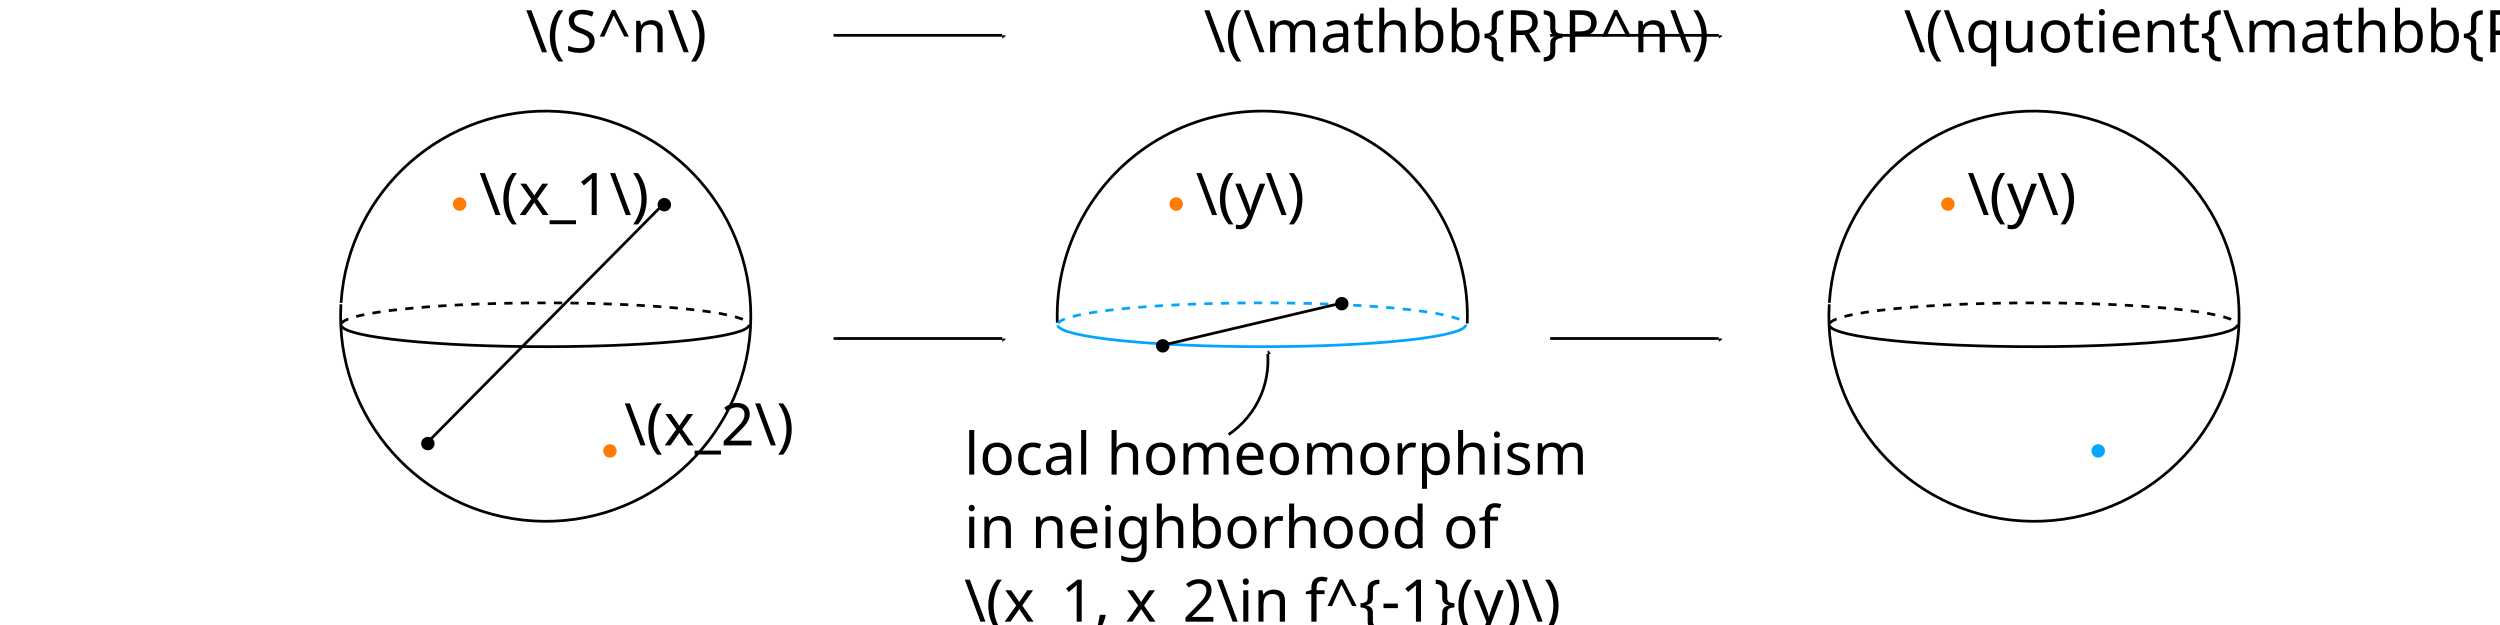
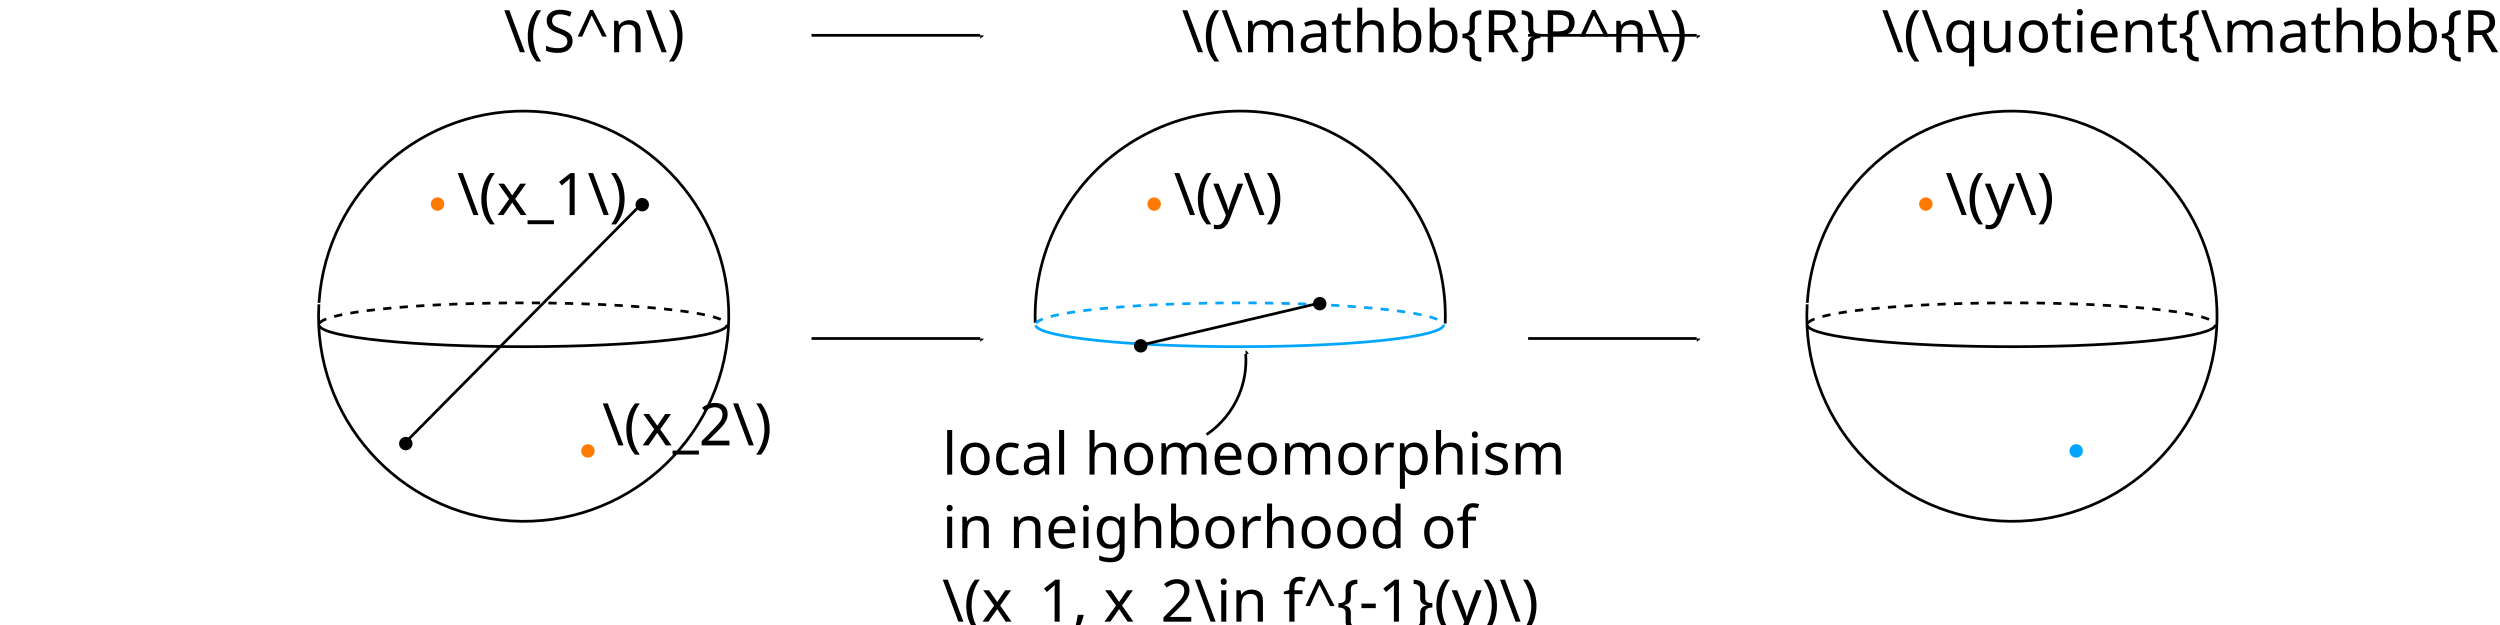
<svg xmlns="http://www.w3.org/2000/svg" width="240mm" height="60mm" viewBox="0 0 240 60" version="1.1" id="svg8">
  <defs id="defs2">
    <marker id="marker-arrow-1" orient="auto-start-reverse" refY="0" refX="0" markerHeight="3" markerWidth="2">
      <g transform="scale(1.393333)" id="g10025">
        <path d="M -1.554,2.072 C -1.425,1.295 0,0.13 0.389,0 0,-0.13 -1.425,-1.295 -1.554,-2.072" style="fill:none;stroke:#000000;stroke-linecap:round;stroke-linejoin:round;stroke-miterlimit:10;stroke-dasharray:none;stroke-opacity:1" id="path10023" />
+ 

0" /&gt;
   </g>
    </marker>
    <marker id="marker-arrow-1-1" orient="auto-start-reverse" refY="0" refX="0" markerHeight="3" markerWidth="2">
      <g transform="scale(1.393333)" id="g22261">
        <path d="M -1.554,2.072 C -1.425,1.295 0,0.13 0.389,0 0,-0.13 -1.425,-1.295 -1.554,-2.072" style="fill:none;stroke:#000000;stroke-linecap:round;stroke-linejoin:round;stroke-miterlimit:10;stroke-dasharray:none;stroke-opacity:1" id="path22259" />

+ 
0" /&gt;
   </g>
    </marker>
  </defs>
  <g id="layer1" transform="translate(0,-177)">
-     <text xml:space="preserve" style="font-size:5.644px;line-height:1.25;font-family:sans-serif;letter-spacing:0px;word-spacing:0px;stroke-width:0.265" x="50.465" y="182.017" id="text913">
-       <tspan id="tspan911" style="stroke-width:0.265" x="50.465" y="182.017">\(S^n\)</tspan>
+     <text xml:space="preserve" style="font-size:5.644px;line-height:1.25;font-family:sans-serif;letter-spacing:0px;word-spacing:0px;stroke-width:0.265" x="48.349" y="182.017" id="text913">
+       <tspan id="tspan911" style="stroke-width:0.265" x="48.349" y="182.017">\(S^n\)</tspan>
    </text>
-     <text xml:space="preserve" style="font-size:5.644px;line-height:1.25;font-family:sans-serif;letter-spacing:0px;word-spacing:0px;stroke-width:0.265" x="115.553" y="182.017" id="text997">
-       <tspan id="tspan995" style="stroke-width:0.265" x="115.553" y="182.017">\(\mathbb{R}P^n\)</tspan>
+     <text xml:space="preserve" style="font-size:5.644px;line-height:1.25;font-family:sans-serif;letter-spacing:0px;word-spacing:0px;stroke-width:0.265" x="113.436" y="182.017" id="text997">
+       <tspan id="tspan995" style="stroke-width:0.265" x="113.436" y="182.017">\(\mathbb{R}P^n\)</tspan>
    </text>
-     <text xml:space="preserve" style="font-size:5.644px;line-height:1.25;font-family:sans-serif;letter-spacing:0px;word-spacing:0px;stroke-width:0.265" x="182.757" y="182.017" id="text2921">
-       <tspan id="tspan2919" style="stroke-width:0.265" x="182.757" y="182.017">\(\quotient{\mathbb{R}P^n}{\mathbb{R}P^{n-1}}\cong S^n\)</tspan>
+     <text xml:space="preserve" style="font-size:5.644px;line-height:1.25;font-family:sans-serif;letter-spacing:0px;word-spacing:0px;stroke-width:0.265" x="180.641" y="182.017" id="text2921">
+       <tspan id="tspan2919" style="stroke-width:0.265" x="180.641" y="182.017">\(\quotient{\mathbb{R}P^n}{\mathbb{R}P^{n-1}}\cong S^n\)</tspan>
    </text>
-     <path style="font-variation-settings:normal;opacity:0.99;vector-effect:none;fill:none;fill-opacity:1;fill-rule:evenodd;stroke:#000000;stroke-width:0.265;stroke-linecap:butt;stroke-linejoin:round;stroke-miterlimit:4;stroke-dasharray:none;stroke-dashoffset:0;stroke-opacity:1;-inkscape-stroke:none;stop-color:#000000;stop-opacity:1" id="path5507" d="m 32.74,206.075 a 19.69,19.69 0 0 1 20.894,-18.371 19.69,19.69 0 0 1 18.407,20.862 19.69,19.69 0 0 1 -20.83,18.444 19.69,19.69 0 0 1 -18.48,-20.798" />
-     <path style="font-variation-settings:normal;opacity:0.99;vector-effect:none;fill:none;fill-opacity:1;fill-rule:evenodd;stroke:#000000;stroke-width:0.265;stroke-linecap:butt;stroke-linejoin:round;stroke-miterlimit:4;stroke-dasharray:none;stroke-dashoffset:0;stroke-opacity:1;-inkscape-stroke:none;stop-color:#000000;stop-opacity:1" id="path5569" d="m 71.916,208.16 a 19.589,2.103 0 0 1 -19.249,2.121 19.589,2.103 0 0 1 -19.921,-2.049" />
-     <path style="font-variation-settings:normal;opacity:0.99;vector-effect:none;fill:none;fill-opacity:1;fill-rule:evenodd;stroke:#000000;stroke-width:0.265;stroke-linecap:butt;stroke-linejoin:round;stroke-miterlimit:4;stroke-dasharray:0.794, 0.794;stroke-dashoffset:0;stroke-opacity:1;-inkscape-stroke:none;marker-start:none;marker-end:none;stop-color:#000000;stop-opacity:1" id="path5810" d="m 32.781,208.042 a 19.589,2.103 0 0 1 18.52,-1.964 19.589,2.103 0 0 1 20.333,1.745" />
-     <path style="font-variation-settings:normal;opacity:0.99;vector-effect:none;fill:#000000;fill-opacity:1;fill-rule:evenodd;stroke:none;stroke-width:0.265;stroke-linecap:butt;stroke-linejoin:round;stroke-miterlimit:4;stroke-dasharray:none;stroke-dashoffset:0;stroke-opacity:1;-inkscape-stroke:none;marker-start:none;marker-end:none;stop-color:#000000;stop-opacity:1" id="path6378" d="m 63.131,196.608 a 0.645,0.645 0 0 1 0.684,-0.602 0.645,0.645 0 0 1 0.604,0.682 0.645,0.645 0 0 1 -0.681,0.606 0.645,0.645 0 0 1 -0.608,-0.679" />
-     <path style="font-variation-settings:normal;opacity:0.99;vector-effect:none;fill:#000000;fill-opacity:1;fill-rule:evenodd;stroke:none;stroke-width:0.265;stroke-linecap:butt;stroke-linejoin:round;stroke-miterlimit:4;stroke-dasharray:none;stroke-dashoffset:0;stroke-opacity:1;-inkscape-stroke:none;marker-start:none;marker-end:none;stop-color:#000000;stop-opacity:1" id="path6378-4" d="m 40.43,219.543 a 0.645,0.645 0 0 1 0.684,-0.602 0.645,0.645 0 0 1 0.604,0.682 0.645,0.645 0 0 1 -0.681,0.606 0.645,0.645 0 0 1 -0.608,-0.679" />
-     <path style="fill:none;stroke:#000000;stroke-width:0.265px;stroke-linecap:butt;stroke-linejoin:miter;stroke-opacity:1" d="M 63.66,196.615 40.959,219.55" id="path6591" />
-     <path style="font-variation-settings:normal;opacity:0.99;vector-effect:none;fill:#ff7a00;fill-opacity:1;fill-rule:evenodd;stroke:none;stroke-width:0.265;stroke-linecap:butt;stroke-linejoin:round;stroke-miterlimit:4;stroke-dasharray:none;stroke-dashoffset:0;stroke-opacity:1;-inkscape-stroke:none;marker-start:none;marker-end:none;stop-color:#000000;stop-opacity:1" id="path6378-5" d="m 43.48,-196.633 a 0.645,0.645 0 0 1 0.684,-0.602 0.645,0.645 0 0 1 0.604,0.682 0.645,0.645 0 0 1 -0.681,0.606 0.645,0.645 0 0 1 -0.608,-0.679" transform="scale(1,-1)" />
-     <path style="font-variation-settings:normal;opacity:0.99;vector-effect:none;fill:#ff7a00;fill-opacity:1;fill-rule:evenodd;stroke:none;stroke-width:0.265;stroke-linecap:butt;stroke-linejoin:round;stroke-miterlimit:4;stroke-dasharray:none;stroke-dashoffset:0;stroke-opacity:1;-inkscape-stroke:none;marker-start:none;marker-end:none;stop-color:#000000;stop-opacity:1" id="path6378-5-5" transform="scale(1,-1)" d="m 57.91,-220.331 a 0.645,0.645 0 0 1 0.684,-0.602 0.645,0.645 0 0 1 0.604,0.682 0.645,0.645 0 0 1 -0.681,0.606 0.645,0.645 0 0 1 -0.608,-0.679" />
-     <text xml:space="preserve" style="font-size:5.644px;line-height:1.25;font-family:sans-serif;letter-spacing:0px;word-spacing:0px;stroke-width:0.265" x="46.001" y="197.647" id="text8117">
-       <tspan id="tspan8115" style="stroke-width:0.265" x="46.001" y="197.647">\(x_1\)</tspan>
+     <path style="font-variation-settings:normal;opacity:0.99;vector-effect:none;fill:none;fill-opacity:1;fill-rule:evenodd;stroke:#000000;stroke-width:0.265;stroke-linecap:butt;stroke-linejoin:round;stroke-miterlimit:4;stroke-dasharray:none;stroke-dashoffset:0;stroke-opacity:1;-inkscape-stroke:none;stop-color:#000000;stop-opacity:1" id="path5507" d="m 30.623,206.075 a 19.69,19.69 0 0 1 20.894,-18.371 19.69,19.69 0 0 1 18.407,20.862 19.69,19.69 0 0 1 -20.83,18.444 19.69,19.69 0 0 1 -18.48,-20.798" />
+     <path style="font-variation-settings:normal;opacity:0.99;vector-effect:none;fill:none;fill-opacity:1;fill-rule:evenodd;stroke:#000000;stroke-width:0.265;stroke-linecap:butt;stroke-linejoin:round;stroke-miterlimit:4;stroke-dasharray:none;stroke-dashoffset:0;stroke-opacity:1;-inkscape-stroke:none;stop-color:#000000;stop-opacity:1" id="path5569" d="m 69.799,208.16 a 19.589,2.103 0 0 1 -19.249,2.121 19.589,2.103 0 0 1 -19.921,-2.049" />
+     <path style="font-variation-settings:normal;opacity:0.99;vector-effect:none;fill:none;fill-opacity:1;fill-rule:evenodd;stroke:#000000;stroke-width:0.265;stroke-linecap:butt;stroke-linejoin:round;stroke-miterlimit:4;stroke-dasharray:0.794, 0.794;stroke-dashoffset:0;stroke-opacity:1;-inkscape-stroke:none;marker-start:none;marker-end:none;stop-color:#000000;stop-opacity:1" id="path5810" d="m 30.664,208.042 a 19.589,2.103 0 0 1 18.52,-1.964 19.589,2.103 0 0 1 20.333,1.745" />
+     <path style="font-variation-settings:normal;opacity:0.99;vector-effect:none;fill:#000000;fill-opacity:1;fill-rule:evenodd;stroke:none;stroke-width:0.265;stroke-linecap:butt;stroke-linejoin:round;stroke-miterlimit:4;stroke-dasharray:none;stroke-dashoffset:0;stroke-opacity:1;-inkscape-stroke:none;marker-start:none;marker-end:none;stop-color:#000000;stop-opacity:1" id="path6378" d="m 61.014,196.608 a 0.645,0.645 0 0 1 0.684,-0.602 0.645,0.645 0 0 1 0.604,0.682 0.645,0.645 0 0 1 -0.681,0.606 0.645,0.645 0 0 1 -0.608,-0.679" />
+     <path style="font-variation-settings:normal;opacity:0.99;vector-effect:none;fill:#000000;fill-opacity:1;fill-rule:evenodd;stroke:none;stroke-width:0.265;stroke-linecap:butt;stroke-linejoin:round;stroke-miterlimit:4;stroke-dasharray:none;stroke-dashoffset:0;stroke-opacity:1;-inkscape-stroke:none;marker-start:none;marker-end:none;stop-color:#000000;stop-opacity:1" id="path6378-4" d="m 38.313,219.543 a 0.645,0.645 0 0 1 0.684,-0.602 0.645,0.645 0 0 1 0.604,0.682 0.645,0.645 0 0 1 -0.681,0.606 0.645,0.645 0 0 1 -0.608,-0.679" />
+     <path style="fill:none;stroke:#000000;stroke-width:0.265px;stroke-linecap:butt;stroke-linejoin:miter;stroke-opacity:1" d="M 61.543,196.615 38.842,219.55" id="path6591" />
+     <path style="font-variation-settings:normal;opacity:0.99;vector-effect:none;fill:#ff7a00;fill-opacity:1;fill-rule:evenodd;stroke:none;stroke-width:0.265;stroke-linecap:butt;stroke-linejoin:round;stroke-miterlimit:4;stroke-dasharray:none;stroke-dashoffset:0;stroke-opacity:1;-inkscape-stroke:none;marker-start:none;marker-end:none;stop-color:#000000;stop-opacity:1" id="path6378-5" d="m 41.363,-196.633 a 0.645,0.645 0 0 1 0.684,-0.602 0.645,0.645 0 0 1 0.604,0.682 0.645,0.645 0 0 1 -0.681,0.606 0.645,0.645 0 0 1 -0.608,-0.679" transform="scale(1,-1)" />
+     <path style="font-variation-settings:normal;opacity:0.99;vector-effect:none;fill:#ff7a00;fill-opacity:1;fill-rule:evenodd;stroke:none;stroke-width:0.265;stroke-linecap:butt;stroke-linejoin:round;stroke-miterlimit:4;stroke-dasharray:none;stroke-dashoffset:0;stroke-opacity:1;-inkscape-stroke:none;marker-start:none;marker-end:none;stop-color:#000000;stop-opacity:1" id="path6378-5-5" transform="scale(1,-1)" d="m 55.794,-220.331 a 0.645,0.645 0 0 1 0.684,-0.602 0.645,0.645 0 0 1 0.604,0.682 0.645,0.645 0 0 1 -0.681,0.606 0.645,0.645 0 0 1 -0.608,-0.679" />
+     <text xml:space="preserve" style="font-size:5.644px;line-height:1.25;font-family:sans-serif;letter-spacing:0px;word-spacing:0px;stroke-width:0.265" x="43.884" y="197.647" id="text8117">
+       <tspan id="tspan8115" style="stroke-width:0.265" x="43.884" y="197.647">\(x_1\)</tspan>
    </text>
-     <text xml:space="preserve" style="font-size:5.644px;line-height:1.25;font-family:sans-serif;letter-spacing:0px;word-spacing:0px;stroke-width:0.265" x="59.923" y="219.754" id="text8117-0">
-       <tspan id="tspan8115-9" style="stroke-width:0.265" x="59.923" y="219.754">\(x_2\)</tspan>
+     <text xml:space="preserve" style="font-size:5.644px;line-height:1.25;font-family:sans-serif;letter-spacing:0px;word-spacing:0px;stroke-width:0.265" x="57.806" y="219.754" id="text8117-0">
+       <tspan id="tspan8115-9" style="stroke-width:0.265" x="57.806" y="219.754">\(x_2\)</tspan>
    </text>
-     <path style="fill:none;fill-opacity:1;stroke:#000000;stroke-width:0.265;stroke-linecap:butt;stroke-linejoin:miter;stroke-dasharray:none;stroke-opacity:1;marker-start:none;marker-end:url(#marker-arrow-1)" d="M 80.023,209.496 H 96.213" id="path10019" />
-     <path style="font-variation-settings:normal;opacity:0.99;vector-effect:none;fill:none;fill-opacity:1;fill-rule:evenodd;stroke:#000000;stroke-width:0.265;stroke-linecap:butt;stroke-linejoin:round;stroke-miterlimit:4;stroke-dasharray:none;stroke-dashoffset:0;stroke-opacity:1;-inkscape-stroke:none;stop-color:#000000;stop-opacity:1" id="path10268" d="m 101.5,207.991 a 19.69,19.69 0 0 1 9.67,-17.593 19.69,19.69 0 0 1 20.075,0.033 19.69,19.69 0 0 1 9.612,17.624" />
-     <path style="font-variation-settings:normal;opacity:0.99;vector-effect:none;fill:none;fill-opacity:1;fill-rule:evenodd;stroke:#00a5ff;stroke-width:0.265;stroke-linecap:butt;stroke-linejoin:round;stroke-miterlimit:4;stroke-dasharray:none;stroke-dashoffset:0;stroke-opacity:1;-inkscape-stroke:none;stop-color:#000000;stop-opacity:1" id="path10270" d="m 140.707,208.16 a 19.589,2.103 0 0 1 -19.249,2.121 19.589,2.103 0 0 1 -19.921,-2.049" />
-     <path style="font-variation-settings:normal;opacity:0.99;vector-effect:none;fill:none;fill-opacity:1;fill-rule:evenodd;stroke:#00a5ff;stroke-width:0.265;stroke-linecap:butt;stroke-linejoin:round;stroke-miterlimit:4;stroke-dasharray:0.794, 0.794;stroke-dashoffset:0;stroke-opacity:1;-inkscape-stroke:none;marker-start:none;marker-end:none;stop-color:#000000;stop-opacity:1" id="path10272" d="m 101.572,208.042 a 19.589,2.103 0 0 1 18.52,-1.964 19.589,2.103 0 0 1 20.333,1.745" />
-     <path style="font-variation-settings:normal;opacity:0.99;vector-effect:none;fill:#000000;fill-opacity:1;fill-rule:evenodd;stroke:none;stroke-width:0.265;stroke-linecap:butt;stroke-linejoin:round;stroke-miterlimit:4;stroke-dasharray:none;stroke-dashoffset:0;stroke-opacity:1;-inkscape-stroke:none;marker-start:none;marker-end:none;stop-color:#000000;stop-opacity:1" id="path10274" d="m 128.168,206.11 a 0.645,0.645 0 0 1 0.684,-0.602 0.645,0.645 0 0 1 0.604,0.682 0.645,0.645 0 0 1 -0.681,0.606 0.645,0.645 0 0 1 -0.608,-0.679" />
-     <path style="font-variation-settings:normal;opacity:0.99;vector-effect:none;fill:#000000;fill-opacity:1;fill-rule:evenodd;stroke:none;stroke-width:0.265;stroke-linecap:butt;stroke-linejoin:round;stroke-miterlimit:4;stroke-dasharray:none;stroke-dashoffset:0;stroke-opacity:1;-inkscape-stroke:none;marker-start:none;marker-end:none;stop-color:#000000;stop-opacity:1" id="path10276" d="m 110.981,210.158 a 0.645,0.645 0 0 1 0.684,-0.602 0.645,0.645 0 0 1 0.604,0.682 0.645,0.645 0 0 1 -0.681,0.606 0.645,0.645 0 0 1 -0.608,-0.679" />
-     <path style="fill:none;stroke:#000000;stroke-width:0.265px;stroke-linecap:butt;stroke-linejoin:miter;stroke-opacity:1" d="M 128.697,206.117 111.51,210.165" id="path10278" />
-     <path style="font-variation-settings:normal;opacity:0.99;vector-effect:none;fill:#ff7a00;fill-opacity:1;fill-rule:evenodd;stroke:none;stroke-width:0.265;stroke-linecap:butt;stroke-linejoin:round;stroke-miterlimit:4;stroke-dasharray:none;stroke-dashoffset:0;stroke-opacity:1;-inkscape-stroke:none;marker-start:none;marker-end:none;stop-color:#000000;stop-opacity:1" id="path10284" d="m 112.272,-196.633 a 0.645,0.645 0 0 1 0.684,-0.602 0.645,0.645 0 0 1 0.604,0.682 0.645,0.645 0 0 1 -0.681,0.606 0.645,0.645 0 0 1 -0.608,-0.679" transform="scale(1,-1)" />
-     <text xml:space="preserve" style="font-size:5.644px;line-height:1.25;font-family:sans-serif;letter-spacing:0px;word-spacing:0px;stroke-width:0.265" x="114.793" y="197.647" id="text10290">
-       <tspan id="tspan10288" style="stroke-width:0.265" x="114.793" y="197.647">\(y\)</tspan>
+     <path style="fill:none;fill-opacity:1;stroke:#000000;stroke-width:0.265;stroke-linecap:butt;stroke-linejoin:miter;stroke-dasharray:none;stroke-opacity:1;marker-start:none;marker-end:url(#marker-arrow-1)" d="M 77.907,209.496 H 94.097" id="path10019" />
+     <path style="font-variation-settings:normal;opacity:0.99;vector-effect:none;fill:none;fill-opacity:1;fill-rule:evenodd;stroke:#000000;stroke-width:0.265;stroke-linecap:butt;stroke-linejoin:round;stroke-miterlimit:4;stroke-dasharray:none;stroke-dashoffset:0;stroke-opacity:1;-inkscape-stroke:none;stop-color:#000000;stop-opacity:1" id="path10268" d="m 99.383,207.991 a 19.69,19.69 0 0 1 9.67,-17.593 19.69,19.69 0 0 1 20.075,0.033 19.69,19.69 0 0 1 9.612,17.624" />
+     <path style="font-variation-settings:normal;opacity:0.99;vector-effect:none;fill:none;fill-opacity:1;fill-rule:evenodd;stroke:#00a5ff;stroke-width:0.265;stroke-linecap:butt;stroke-linejoin:round;stroke-miterlimit:4;stroke-dasharray:none;stroke-dashoffset:0;stroke-opacity:1;-inkscape-stroke:none;stop-color:#000000;stop-opacity:1" id="path10270" d="m 138.591,208.16 a 19.589,2.103 0 0 1 -19.249,2.121 19.589,2.103 0 0 1 -19.921,-2.049" />
+     <path style="font-variation-settings:normal;opacity:0.99;vector-effect:none;fill:none;fill-opacity:1;fill-rule:evenodd;stroke:#00a5ff;stroke-width:0.265;stroke-linecap:butt;stroke-linejoin:round;stroke-miterlimit:4;stroke-dasharray:0.794, 0.794;stroke-dashoffset:0;stroke-opacity:1;-inkscape-stroke:none;marker-start:none;marker-end:none;stop-color:#000000;stop-opacity:1" id="path10272" d="m 99.456,208.042 a 19.589,2.103 0 0 1 18.52,-1.964 19.589,2.103 0 0 1 20.333,1.745" />
+     <path style="font-variation-settings:normal;opacity:0.99;vector-effect:none;fill:#000000;fill-opacity:1;fill-rule:evenodd;stroke:none;stroke-width:0.265;stroke-linecap:butt;stroke-linejoin:round;stroke-miterlimit:4;stroke-dasharray:none;stroke-dashoffset:0;stroke-opacity:1;-inkscape-stroke:none;marker-start:none;marker-end:none;stop-color:#000000;stop-opacity:1" id="path10274" d="m 126.052,206.11 a 0.645,0.645 0 0 1 0.684,-0.602 0.645,0.645 0 0 1 0.604,0.682 0.645,0.645 0 0 1 -0.681,0.606 0.645,0.645 0 0 1 -0.608,-0.679" />
+     <path style="font-variation-settings:normal;opacity:0.99;vector-effect:none;fill:#000000;fill-opacity:1;fill-rule:evenodd;stroke:none;stroke-width:0.265;stroke-linecap:butt;stroke-linejoin:round;stroke-miterlimit:4;stroke-dasharray:none;stroke-dashoffset:0;stroke-opacity:1;-inkscape-stroke:none;marker-start:none;marker-end:none;stop-color:#000000;stop-opacity:1" id="path10276" d="m 108.865,210.158 a 0.645,0.645 0 0 1 0.684,-0.602 0.645,0.645 0 0 1 0.604,0.682 0.645,0.645 0 0 1 -0.681,0.606 0.645,0.645 0 0 1 -0.608,-0.679" />
+     <path style="fill:none;stroke:#000000;stroke-width:0.265px;stroke-linecap:butt;stroke-linejoin:miter;stroke-opacity:1" d="m 126.58,206.117 -17.187,4.047" id="path10278" />
+     <path style="font-variation-settings:normal;opacity:0.99;vector-effect:none;fill:#ff7a00;fill-opacity:1;fill-rule:evenodd;stroke:none;stroke-width:0.265;stroke-linecap:butt;stroke-linejoin:round;stroke-miterlimit:4;stroke-dasharray:none;stroke-dashoffset:0;stroke-opacity:1;-inkscape-stroke:none;marker-start:none;marker-end:none;stop-color:#000000;stop-opacity:1" id="path10284" d="m 110.155,-196.633 a 0.645,0.645 0 0 1 0.684,-0.602 0.645,0.645 0 0 1 0.604,0.682 0.645,0.645 0 0 1 -0.681,0.606 0.645,0.645 0 0 1 -0.608,-0.679" transform="scale(1,-1)" />
+     <text xml:space="preserve" style="font-size:5.644px;line-height:1.25;font-family:sans-serif;letter-spacing:0px;word-spacing:0px;stroke-width:0.265" x="112.676" y="197.647" id="text10290">
+       <tspan id="tspan10288" style="stroke-width:0.265" x="112.676" y="197.647">\(y\)</tspan>
    </text>
-     <path style="fill:none;fill-opacity:1;stroke:#000000;stroke-width:0.265;stroke-linecap:butt;stroke-linejoin:miter;stroke-dasharray:none;stroke-opacity:1;marker-start:none;marker-end:url(#marker-arrow-1)" d="m 148.815,209.496 h 16.19" id="path12906" />
-     <path style="font-variation-settings:normal;opacity:0.99;vector-effect:none;fill:none;fill-opacity:1;fill-rule:evenodd;stroke:#000000;stroke-width:0.265;stroke-linecap:butt;stroke-linejoin:round;stroke-miterlimit:4;stroke-dasharray:none;stroke-dashoffset:0;stroke-opacity:1;-inkscape-stroke:none;stop-color:#000000;stop-opacity:1" id="path12967" d="m 175.615,206.075 a 19.69,19.69 0 0 1 20.894,-18.371 19.69,19.69 0 0 1 18.407,20.862 19.69,19.69 0 0 1 -20.83,18.444 19.69,19.69 0 0 1 -18.48,-20.798" />
-     <path style="font-variation-settings:normal;opacity:0.99;vector-effect:none;fill:none;fill-opacity:1;fill-rule:evenodd;stroke:#000000;stroke-width:0.265;stroke-linecap:butt;stroke-linejoin:round;stroke-miterlimit:4;stroke-dasharray:none;stroke-dashoffset:0;stroke-opacity:1;-inkscape-stroke:none;stop-color:#000000;stop-opacity:1" id="path12969" d="m 214.791,208.16 a 19.589,2.103 0 0 1 -19.249,2.121 19.589,2.103 0 0 1 -19.921,-2.049" />
-     <path style="font-variation-settings:normal;opacity:0.99;vector-effect:none;fill:none;fill-opacity:1;fill-rule:evenodd;stroke:#000000;stroke-width:0.265;stroke-linecap:butt;stroke-linejoin:round;stroke-miterlimit:4;stroke-dasharray:0.794, 0.794;stroke-dashoffset:0;stroke-opacity:1;-inkscape-stroke:none;marker-start:none;marker-end:none;stop-color:#000000;stop-opacity:1" id="path12971" d="m 175.656,208.042 a 19.589,2.103 0 0 1 18.52,-1.964 19.589,2.103 0 0 1 20.333,1.745" />
-     <path style="font-variation-settings:normal;opacity:0.99;vector-effect:none;fill:#ff7a00;fill-opacity:1;fill-rule:evenodd;stroke:none;stroke-width:0.265;stroke-linecap:butt;stroke-linejoin:round;stroke-miterlimit:4;stroke-dasharray:none;stroke-dashoffset:0;stroke-opacity:1;-inkscape-stroke:none;marker-start:none;marker-end:none;stop-color:#000000;stop-opacity:1" id="path12983" d="m 186.355,-196.633 a 0.645,0.645 0 0 1 0.684,-0.602 0.645,0.645 0 0 1 0.604,0.682 0.645,0.645 0 0 1 -0.681,0.606 0.645,0.645 0 0 1 -0.608,-0.679" transform="scale(1,-1)" />
-     <path style="font-variation-settings:normal;opacity:0.99;vector-effect:none;fill:#00a5ff;fill-opacity:1;fill-rule:evenodd;stroke:none;stroke-width:0.265;stroke-linecap:butt;stroke-linejoin:round;stroke-miterlimit:4;stroke-dasharray:none;stroke-dashoffset:0;stroke-opacity:1;-inkscape-stroke:none;marker-start:none;marker-end:none;stop-color:#000000;stop-opacity:1" id="path12985" transform="scale(1,-1)" d="m 200.785,-220.331 a 0.645,0.645 0 0 1 0.684,-0.602 0.645,0.645 0 0 1 0.604,0.682 0.645,0.645 0 0 1 -0.681,0.606 0.645,0.645 0 0 1 -0.608,-0.679" />
-     <text xml:space="preserve" style="font-size:5.644px;line-height:1.25;font-family:sans-serif;letter-spacing:0px;word-spacing:0px;stroke-width:0.265" x="188.876" y="197.647" id="text12989">
-       <tspan id="tspan12987" style="stroke-width:0.265" x="188.876" y="197.647">\(y\)</tspan>
+     <path style="fill:none;fill-opacity:1;stroke:#000000;stroke-width:0.265;stroke-linecap:butt;stroke-linejoin:miter;stroke-dasharray:none;stroke-opacity:1;marker-start:none;marker-end:url(#marker-arrow-1)" d="m 146.698,209.496 h 16.19" id="path12906" />
+     <path style="font-variation-settings:normal;opacity:0.99;vector-effect:none;fill:none;fill-opacity:1;fill-rule:evenodd;stroke:#000000;stroke-width:0.265;stroke-linecap:butt;stroke-linejoin:round;stroke-miterlimit:4;stroke-dasharray:none;stroke-dashoffset:0;stroke-opacity:1;-inkscape-stroke:none;stop-color:#000000;stop-opacity:1" id="path12967" d="m 173.498,206.075 a 19.69,19.69 0 0 1 20.894,-18.371 19.69,19.69 0 0 1 18.407,20.862 19.69,19.69 0 0 1 -20.83,18.444 19.69,19.69 0 0 1 -18.48,-20.798" />
+     <path style="font-variation-settings:normal;opacity:0.99;vector-effect:none;fill:none;fill-opacity:1;fill-rule:evenodd;stroke:#000000;stroke-width:0.265;stroke-linecap:butt;stroke-linejoin:round;stroke-miterlimit:4;stroke-dasharray:none;stroke-dashoffset:0;stroke-opacity:1;-inkscape-stroke:none;stop-color:#000000;stop-opacity:1" id="path12969" d="m 212.674,208.16 a 19.589,2.103 0 0 1 -19.249,2.121 19.589,2.103 0 0 1 -19.921,-2.049" />
+     <path style="font-variation-settings:normal;opacity:0.99;vector-effect:none;fill:none;fill-opacity:1;fill-rule:evenodd;stroke:#000000;stroke-width:0.265;stroke-linecap:butt;stroke-linejoin:round;stroke-miterlimit:4;stroke-dasharray:0.794, 0.794;stroke-dashoffset:0;stroke-opacity:1;-inkscape-stroke:none;marker-start:none;marker-end:none;stop-color:#000000;stop-opacity:1" id="path12971" d="m 173.539,208.042 a 19.589,2.103 0 0 1 18.52,-1.964 19.589,2.103 0 0 1 20.333,1.745" />
+     <path style="font-variation-settings:normal;opacity:0.99;vector-effect:none;fill:#ff7a00;fill-opacity:1;fill-rule:evenodd;stroke:none;stroke-width:0.265;stroke-linecap:butt;stroke-linejoin:round;stroke-miterlimit:4;stroke-dasharray:none;stroke-dashoffset:0;stroke-opacity:1;-inkscape-stroke:none;marker-start:none;marker-end:none;stop-color:#000000;stop-opacity:1" id="path12983" d="m 184.238,-196.633 a 0.645,0.645 0 0 1 0.684,-0.602 0.645,0.645 0 0 1 0.604,0.682 0.645,0.645 0 0 1 -0.681,0.606 0.645,0.645 0 0 1 -0.608,-0.679" transform="scale(1,-1)" />
+     <path style="font-variation-settings:normal;opacity:0.99;vector-effect:none;fill:#00a5ff;fill-opacity:1;fill-rule:evenodd;stroke:none;stroke-width:0.265;stroke-linecap:butt;stroke-linejoin:round;stroke-miterlimit:4;stroke-dasharray:none;stroke-dashoffset:0;stroke-opacity:1;-inkscape-stroke:none;marker-start:none;marker-end:none;stop-color:#000000;stop-opacity:1" id="path12985" transform="scale(1,-1)" d="m 198.669,-220.331 a 0.645,0.645 0 0 1 0.684,-0.602 0.645,0.645 0 0 1 0.604,0.682 0.645,0.645 0 0 1 -0.681,0.606 0.645,0.645 0 0 1 -0.608,-0.679" />
+     <text xml:space="preserve" style="font-size:5.644px;line-height:1.25;font-family:sans-serif;letter-spacing:0px;word-spacing:0px;stroke-width:0.265" x="186.759" y="197.647" id="text12989">
+       <tspan id="tspan12987" style="stroke-width:0.265" x="186.759" y="197.647">\(y\)</tspan>
    </text>
-     <text xml:space="preserve" style="font-size:5.644px;line-height:1.25;font-family:sans-serif;letter-spacing:0px;word-spacing:0px;stroke-width:0.265" x="92.559" y="222.565" id="text18170">
-       <tspan id="tspan18168" style="stroke-width:0.265" x="92.559" y="222.565">local homeomorphism </tspan>
-       <tspan style="stroke-width:0.265" x="92.559" y="229.621" id="tspan19038">in neighborhood of </tspan>
-       <tspan style="stroke-width:0.265" x="92.559" y="236.677" id="tspan20882">\(x_1, x_2\in f^{-1}(y)\)</tspan>
+     <text xml:space="preserve" style="font-size:5.644px;line-height:1.25;font-family:sans-serif;letter-spacing:0px;word-spacing:0px;stroke-width:0.265" x="90.442" y="222.565" id="text18170">
+       <tspan id="tspan18168" style="stroke-width:0.265" x="90.442" y="222.565">local homeomorphism </tspan>
+       <tspan style="stroke-width:0.265" x="90.442" y="229.621" id="tspan19038">in neighborhood of </tspan>
+       <tspan style="stroke-width:0.265" x="90.442" y="236.677" id="tspan20882">\(x_1, x_2\in f^{-1}(y)\)</tspan>
    </text>
-     <path style="fill:none;fill-opacity:1;stroke:#000000;stroke-width:0.265;stroke-linecap:butt;stroke-linejoin:miter;stroke-dasharray:none;stroke-opacity:1;marker-start:none;marker-end:url(#marker-arrow-1)" d="m 117.948,218.718 c 1.362,-0.921 2.45,-2.242 3.093,-3.755 0.531,-1.248 0.76,-2.623 0.663,-3.976" id="path22255" />
-     <path style="fill:none;fill-opacity:1;stroke:#000000;stroke-width:0.265;stroke-linecap:butt;stroke-linejoin:miter;stroke-dasharray:none;stroke-opacity:1;marker-start:none;marker-end:url(#marker-arrow-1)" d="M 80.023,180.392 H 96.213" id="path22568" />
-     <path style="fill:none;fill-opacity:1;stroke:#000000;stroke-width:0.265;stroke-linecap:butt;stroke-linejoin:miter;stroke-dasharray:none;stroke-opacity:1;marker-start:none;marker-end:url(#marker-arrow-1)" d="m 148.815,180.392 h 16.19" id="path22574" />
+     <path style="fill:none;fill-opacity:1;stroke:#000000;stroke-width:0.265;stroke-linecap:butt;stroke-linejoin:miter;stroke-dasharray:none;stroke-opacity:1;marker-start:none;marker-end:url(#marker-arrow-1)" d="m 115.831,218.718 c 1.362,-0.921 2.45,-2.242 3.093,-3.755 0.531,-1.248 0.76,-2.623 0.663,-3.976" id="path22255" />
+     <path style="fill:none;fill-opacity:1;stroke:#000000;stroke-width:0.265;stroke-linecap:butt;stroke-linejoin:miter;stroke-dasharray:none;stroke-opacity:1;marker-start:none;marker-end:url(#marker-arrow-1)" d="M 77.907,180.392 H 94.097" id="path22568" />
+     <path style="fill:none;fill-opacity:1;stroke:#000000;stroke-width:0.265;stroke-linecap:butt;stroke-linejoin:miter;stroke-dasharray:none;stroke-opacity:1;marker-start:none;marker-end:url(#marker-arrow-1)" d="m 146.698,180.392 h 16.19" id="path22574" />
  </g>
</svg>
